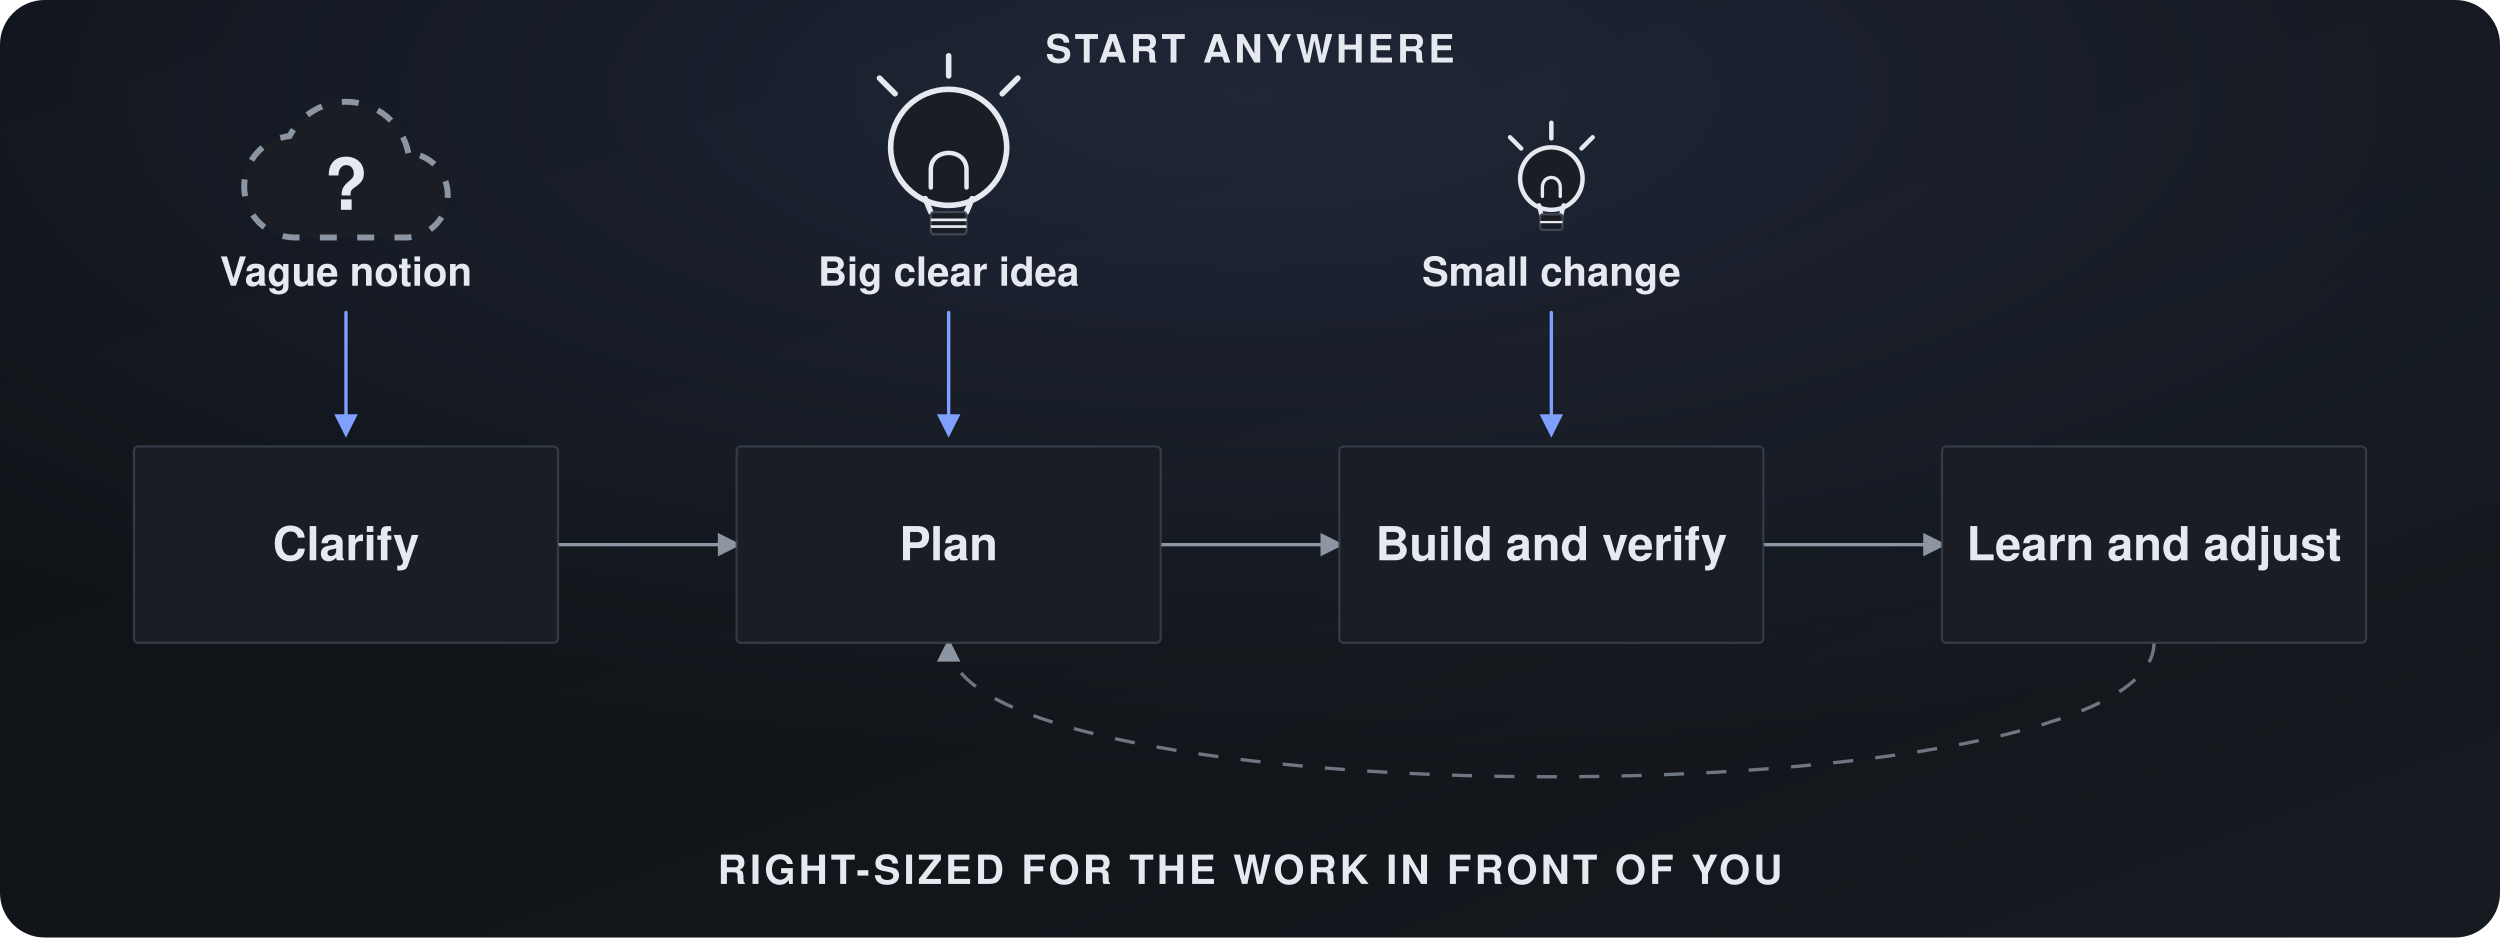
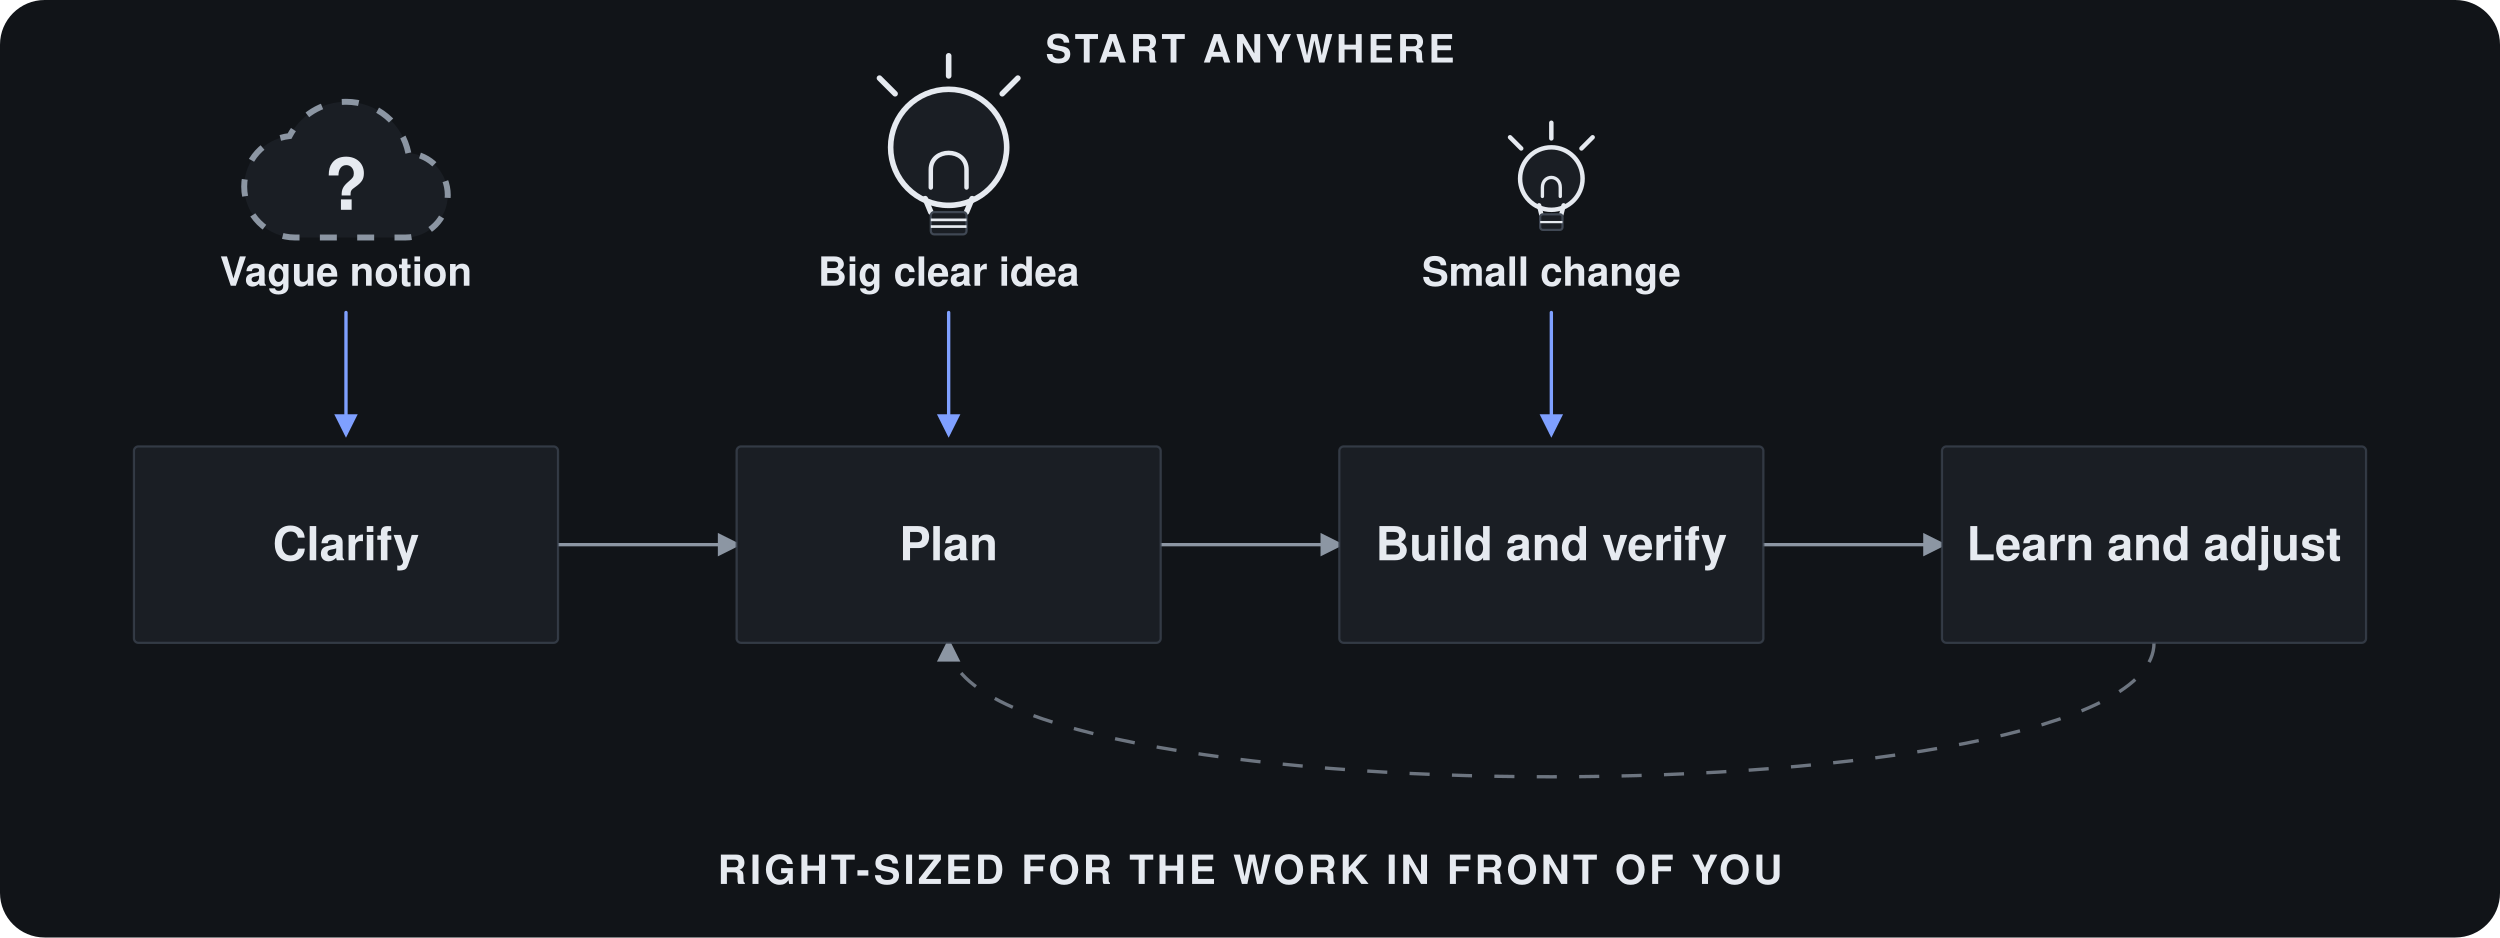
<svg xmlns="http://www.w3.org/2000/svg" class="bmad-diagram" width="1120" height="420" viewBox="0 0 1120 420" role="img" aria-labelledby="title description">
  <style>
  .bmad-diagram { font-family: -apple-system, 'Segoe UI', Helvetica, Arial, sans-serif; }
  .bmad-diagram text { fill: #e6eaf0; }
  .bmad-diagram .node { fill: #1a1e24; stroke: #404854; stroke-width: 1; }
  .bmad-diagram .node.hot { stroke: #7fa0ff; }
  .bmad-diagram .gate { fill: #111418; stroke: #7fa0ff; stroke-width: 1.5; }
  .bmad-diagram .chip { fill: #1a1e24; stroke: #404854; stroke-width: 1; }
  .bmad-diagram .chip.ok { fill: rgba(111, 207, 151, 0.1); stroke: #6fcf97; }
  .bmad-diagram .chip.warn { fill: rgba(224, 178, 95, 0.1); stroke: #e0b25f; }
  .bmad-diagram .band { fill: #1a1e24; stroke: #404854; stroke-opacity: 0.28; stroke-width: 1; }
  .bmad-diagram .panel { fill: none; stroke: #404854; stroke-width: 1; stroke-dasharray: 4 4; }
  .bmad-diagram .panel-title { fill: #7fa0ff; }
  .bmad-diagram .edge { fill: none; stroke: #8c96a3; stroke-width: 1.5; }
  .bmad-diagram .edge.soft { stroke-width: 1.25; stroke-dasharray: 4 4; opacity: 0.85; }
  .bmad-diagram .edge.lens { opacity: 0.5; }
  .bmad-diagram .edge.entry { stroke: #7fa0ff; }
  .bmad-diagram .head { fill: #8c96a3; }
  .bmad-diagram .head.accent { fill: #7fa0ff; }
  .bmad-diagram .glyph { fill: #8c96a3; }
  .bmad-diagram .glyph .fold { fill: #111418; opacity: 0.5; }
  .bmad-diagram .n { font-size: 14px; font-weight: 500; letter-spacing: -0.012em; text-anchor: middle; }
  .bmad-diagram .n.small { font-size: 12.5px; font-weight: 600; text-anchor: start; }
  .bmad-diagram .sub { font-size: 11.5px; fill: #8c96a3; }
  .bmad-diagram .sub.mid { text-anchor: middle; }
  .bmad-diagram .mono { font-family: ui-monospace, SFMono-Regular, Menlo, monospace; }
  .bmad-diagram .k {
    font-family: ui-monospace, SFMono-Regular, Menlo, monospace;
    font-size: 10px;
    letter-spacing: 0.09em;
    text-transform: uppercase;
    fill: #8c96a3;
  }
  </style>
-   <defs>
-     <linearGradient id="ground" x1="0" y1="0" x2="1" y2="1">
-       <stop offset="0" stop-color="#0d1014" />
-       <stop offset="0.55" stop-color="#111418" />
-       <stop offset="1" stop-color="#161b22" />
-     </linearGradient>
-     <radialGradient id="wash" cx="0.5" cy="0.1" r="0.72">
-       <stop offset="0" stop-color="#7fa0ff" stop-opacity="0.14" />
-       <stop offset="1" stop-color="#7fa0ff" stop-opacity="0" />
-     </radialGradient>
-   </defs>
-   <rect width="1120" height="420" rx="20" fill="url(#ground)" />
-   <rect width="1120" height="420" rx="20" fill="url(#wash)" />
+   <rect width="1120" height="420" rx="20" fill="#111418" />
  <defs>
    <marker id="arrow" viewBox="0 0 10 10" refX="8" refY="5" markerWidth="7" markerHeight="7" orient="auto-start-reverse">
      <path class="head" d="M 0 0 L 10 5 L 0 10 z" />
    </marker>
    <marker id="arrow-entry" viewBox="0 0 10 10" refX="8" refY="5" markerWidth="7" markerHeight="7" orient="auto-start-reverse">
      <path class="head accent" d="M 0 0 L 10 5 L 0 10 z" />
    </marker>
  </defs>
  <path class="edge entry" d="M155 140V194" stroke-linecap="round" marker-end="url(#arrow-entry)" />
  <path class="edge entry" d="M425 140V194" stroke-linecap="round" marker-end="url(#arrow-entry)" />
  <path class="edge entry" d="M695 140V194" stroke-linecap="round" marker-end="url(#arrow-entry)" />
  <path class="edge" d="M250 244H330" stroke-linecap="round" marker-end="url(#arrow)" />
  <path class="edge" d="M520 244H600" stroke-linecap="round" marker-end="url(#arrow)" />
  <path class="edge" d="M790 244H870" stroke-linecap="round" marker-end="url(#arrow)" />
  <path class="edge" d="M965 288C965 368 425 368 425 288" fill="none" stroke-opacity=".75" stroke-dasharray="9 10" marker-end="url(#arrow)" />
  <g transform="translate(155 76) scale(3.8) translate(-12 -12)">
    <path d="M19.35 10.04C18.67 6.59 15.64 4 12 4 9.11 4 6.6 5.64 5.35 8.04 2.34 8.36 0 10.91 0 14c0 3.31 2.69 6 6 6h13c2.76 0 5-2.24 5-5 0-2.64-2.05-4.78-4.65-4.96z" fill="#1a1e24" stroke="#8c96a3" stroke-width=".7" stroke-dasharray="2 2.4" />
  </g>
  <circle cx="425" cy="66" r="26" fill="#1a1e24" stroke="#e6eaf0" stroke-width="2.5" />
  <path d="M417 84V76C417 66 433 66 433 76V84" fill="none" stroke="#e6eaf0" stroke-width="2" stroke-linecap="round" />
  <path d="M414.5 89L417 95M435.5 89L433 95" stroke="#e6eaf0" stroke-width="2.5" stroke-linecap="round" />
  <rect class="node" x="417" y="95" width="16" height="10" rx="1.5" stroke="#e6eaf0" stroke-width="2.5" />
  <path d="M417 98.5H433M417 101.5H433" stroke="#e6eaf0" stroke-width="1.2" />
  <path d="M401 42L394 35M449 42L456 35M425 34V25" stroke="#e6eaf0" stroke-width="2.5" stroke-linecap="round" />
  <circle cx="695" cy="80" r="14" fill="#1a1e24" stroke="#e6eaf0" stroke-width="2" />
  <path d="M691 88V84C691 78 699 78 699 84V88" fill="none" stroke="#e6eaf0" stroke-width="1.5" stroke-linecap="round" />
  <path d="M689.5 92L690.5 96M700.5 92L699.5 96" stroke="#e6eaf0" stroke-width="2" stroke-linecap="round" />
  <rect class="node" x="690" y="96" width="10" height="7" rx="1.2" stroke="#e6eaf0" stroke-width="2" />
  <path d="M690 99.5H700" stroke="#e6eaf0" stroke-width="1" />
  <path d="M681.5 66.5L676.5 61.5M708.5 66.5L713.5 61.5M695 62V55" stroke="#e6eaf0" stroke-width="2" stroke-linecap="round" />
  <g text-anchor="middle">
    <text x="560" y="28" fill="#e6eaf0" font-size="17.5" font-weight="700" letter-spacing="1.5" data-i18n="start-anywhere">START ANYWHERE</text>
    <text x="155" y="94" fill="#8c96a3" font-size="32" font-weight="700" data-i18n="label">?</text>
    <text x="155" y="128" fill="#e6eaf0" font-size="18" font-weight="600" data-i18n="vague-notion">Vague notion</text>
    <text x="425" y="128" fill="#e6eaf0" font-size="18" font-weight="600" data-i18n="big-clear-idea">Big clear idea</text>
    <text x="695" y="128" fill="#e6eaf0" font-size="18" font-weight="600" data-i18n="small-change">Small change</text>
    <g transform="translate(60 200)">
      <rect class="node" width="190" height="88" rx="2" stroke-opacity=".7" />
      <text x="95" y="51" fill="#e6eaf0" font-size="21" font-weight="600" data-i18n="clarify">Clarify</text>
    </g>
    <g transform="translate(330 200)">
      <rect class="node" width="190" height="88" rx="2" stroke-opacity=".7" />
      <text x="95" y="51" fill="#e6eaf0" font-size="21" font-weight="600" data-i18n="plan">Plan</text>
    </g>
    <g transform="translate(600 200)">
      <rect class="node" width="190" height="88" rx="2" stroke-opacity=".7" />
      <text x="95" y="51" fill="#e6eaf0" font-size="21" font-weight="600" data-i18n="build-and-verify">Build and verify</text>
    </g>
    <g transform="translate(870 200)">
      <rect class="node" width="190" height="88" rx="2" stroke-opacity=".7" />
      <text x="95" y="51" fill="#e6eaf0" font-size="21" font-weight="600" data-i18n="learn-and-adjust">Learn and adjust</text>
    </g>
    <text x="560" y="396" fill="#8c96a3" font-size="18" font-weight="600" letter-spacing="1.4" data-i18n="right-sized-for-the-work-in-front-">RIGHT-SIZED FOR THE WORK IN FRONT OF YOU</text>
  </g>
</svg>
